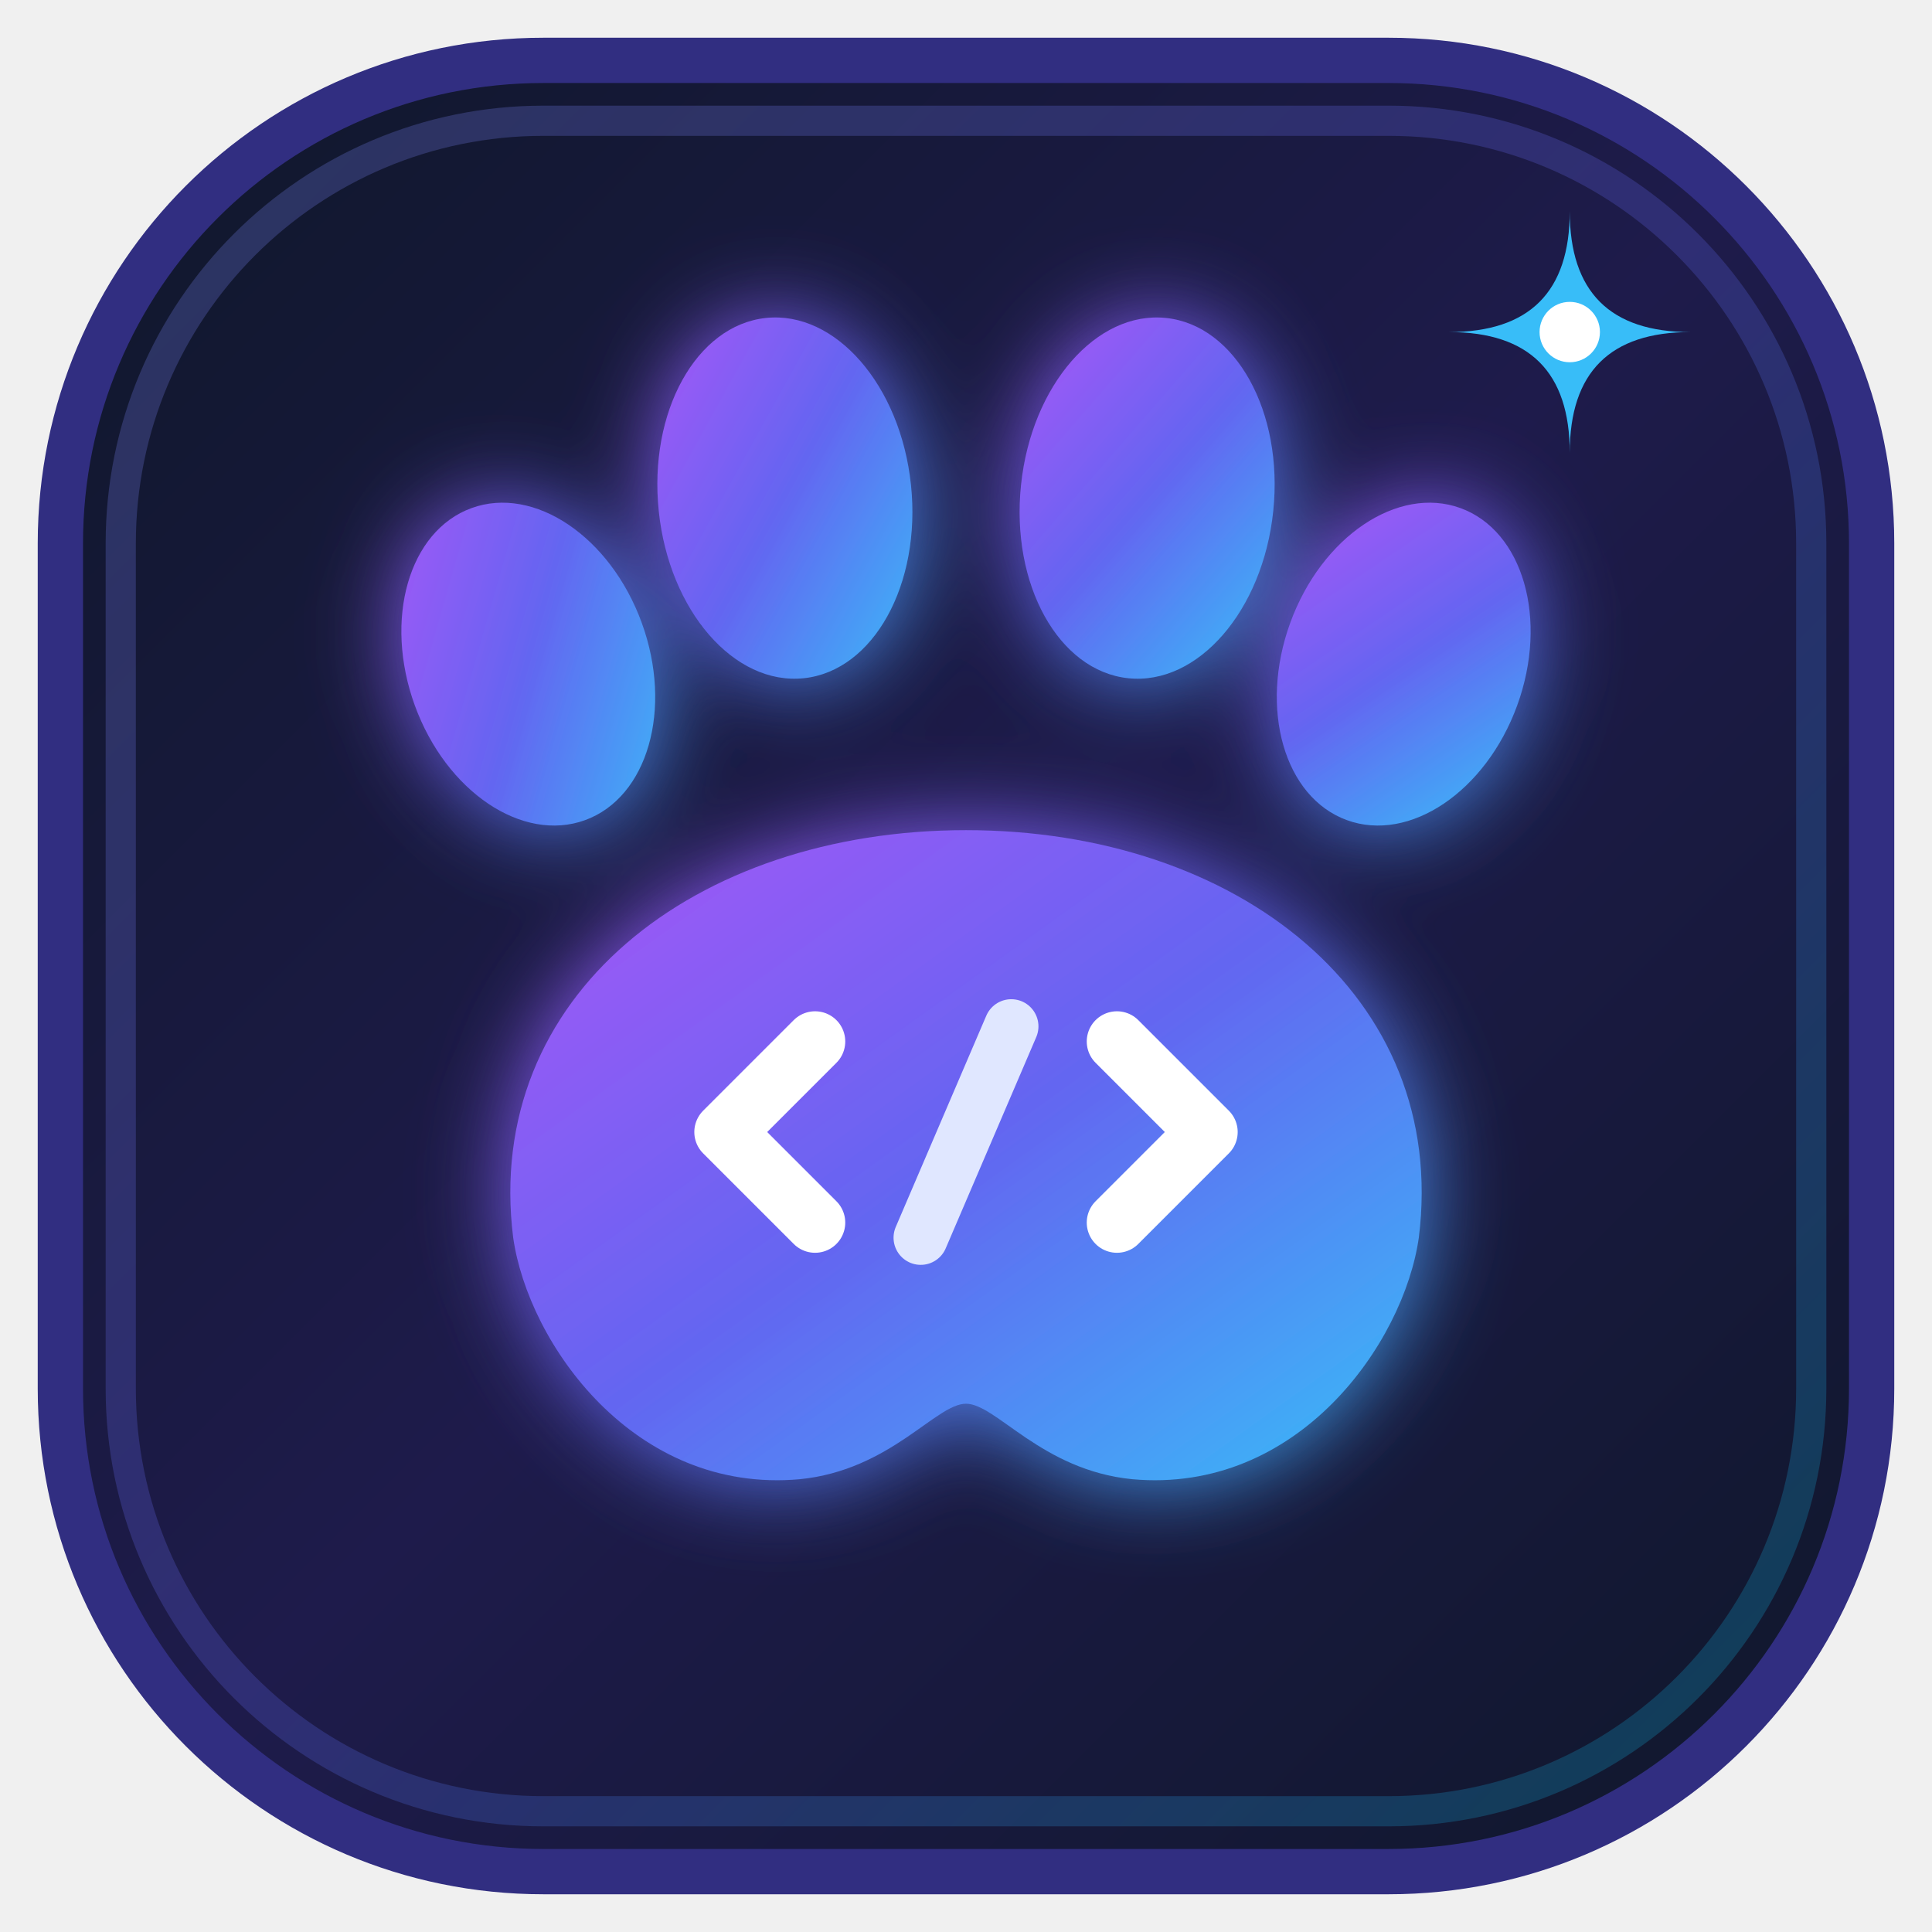
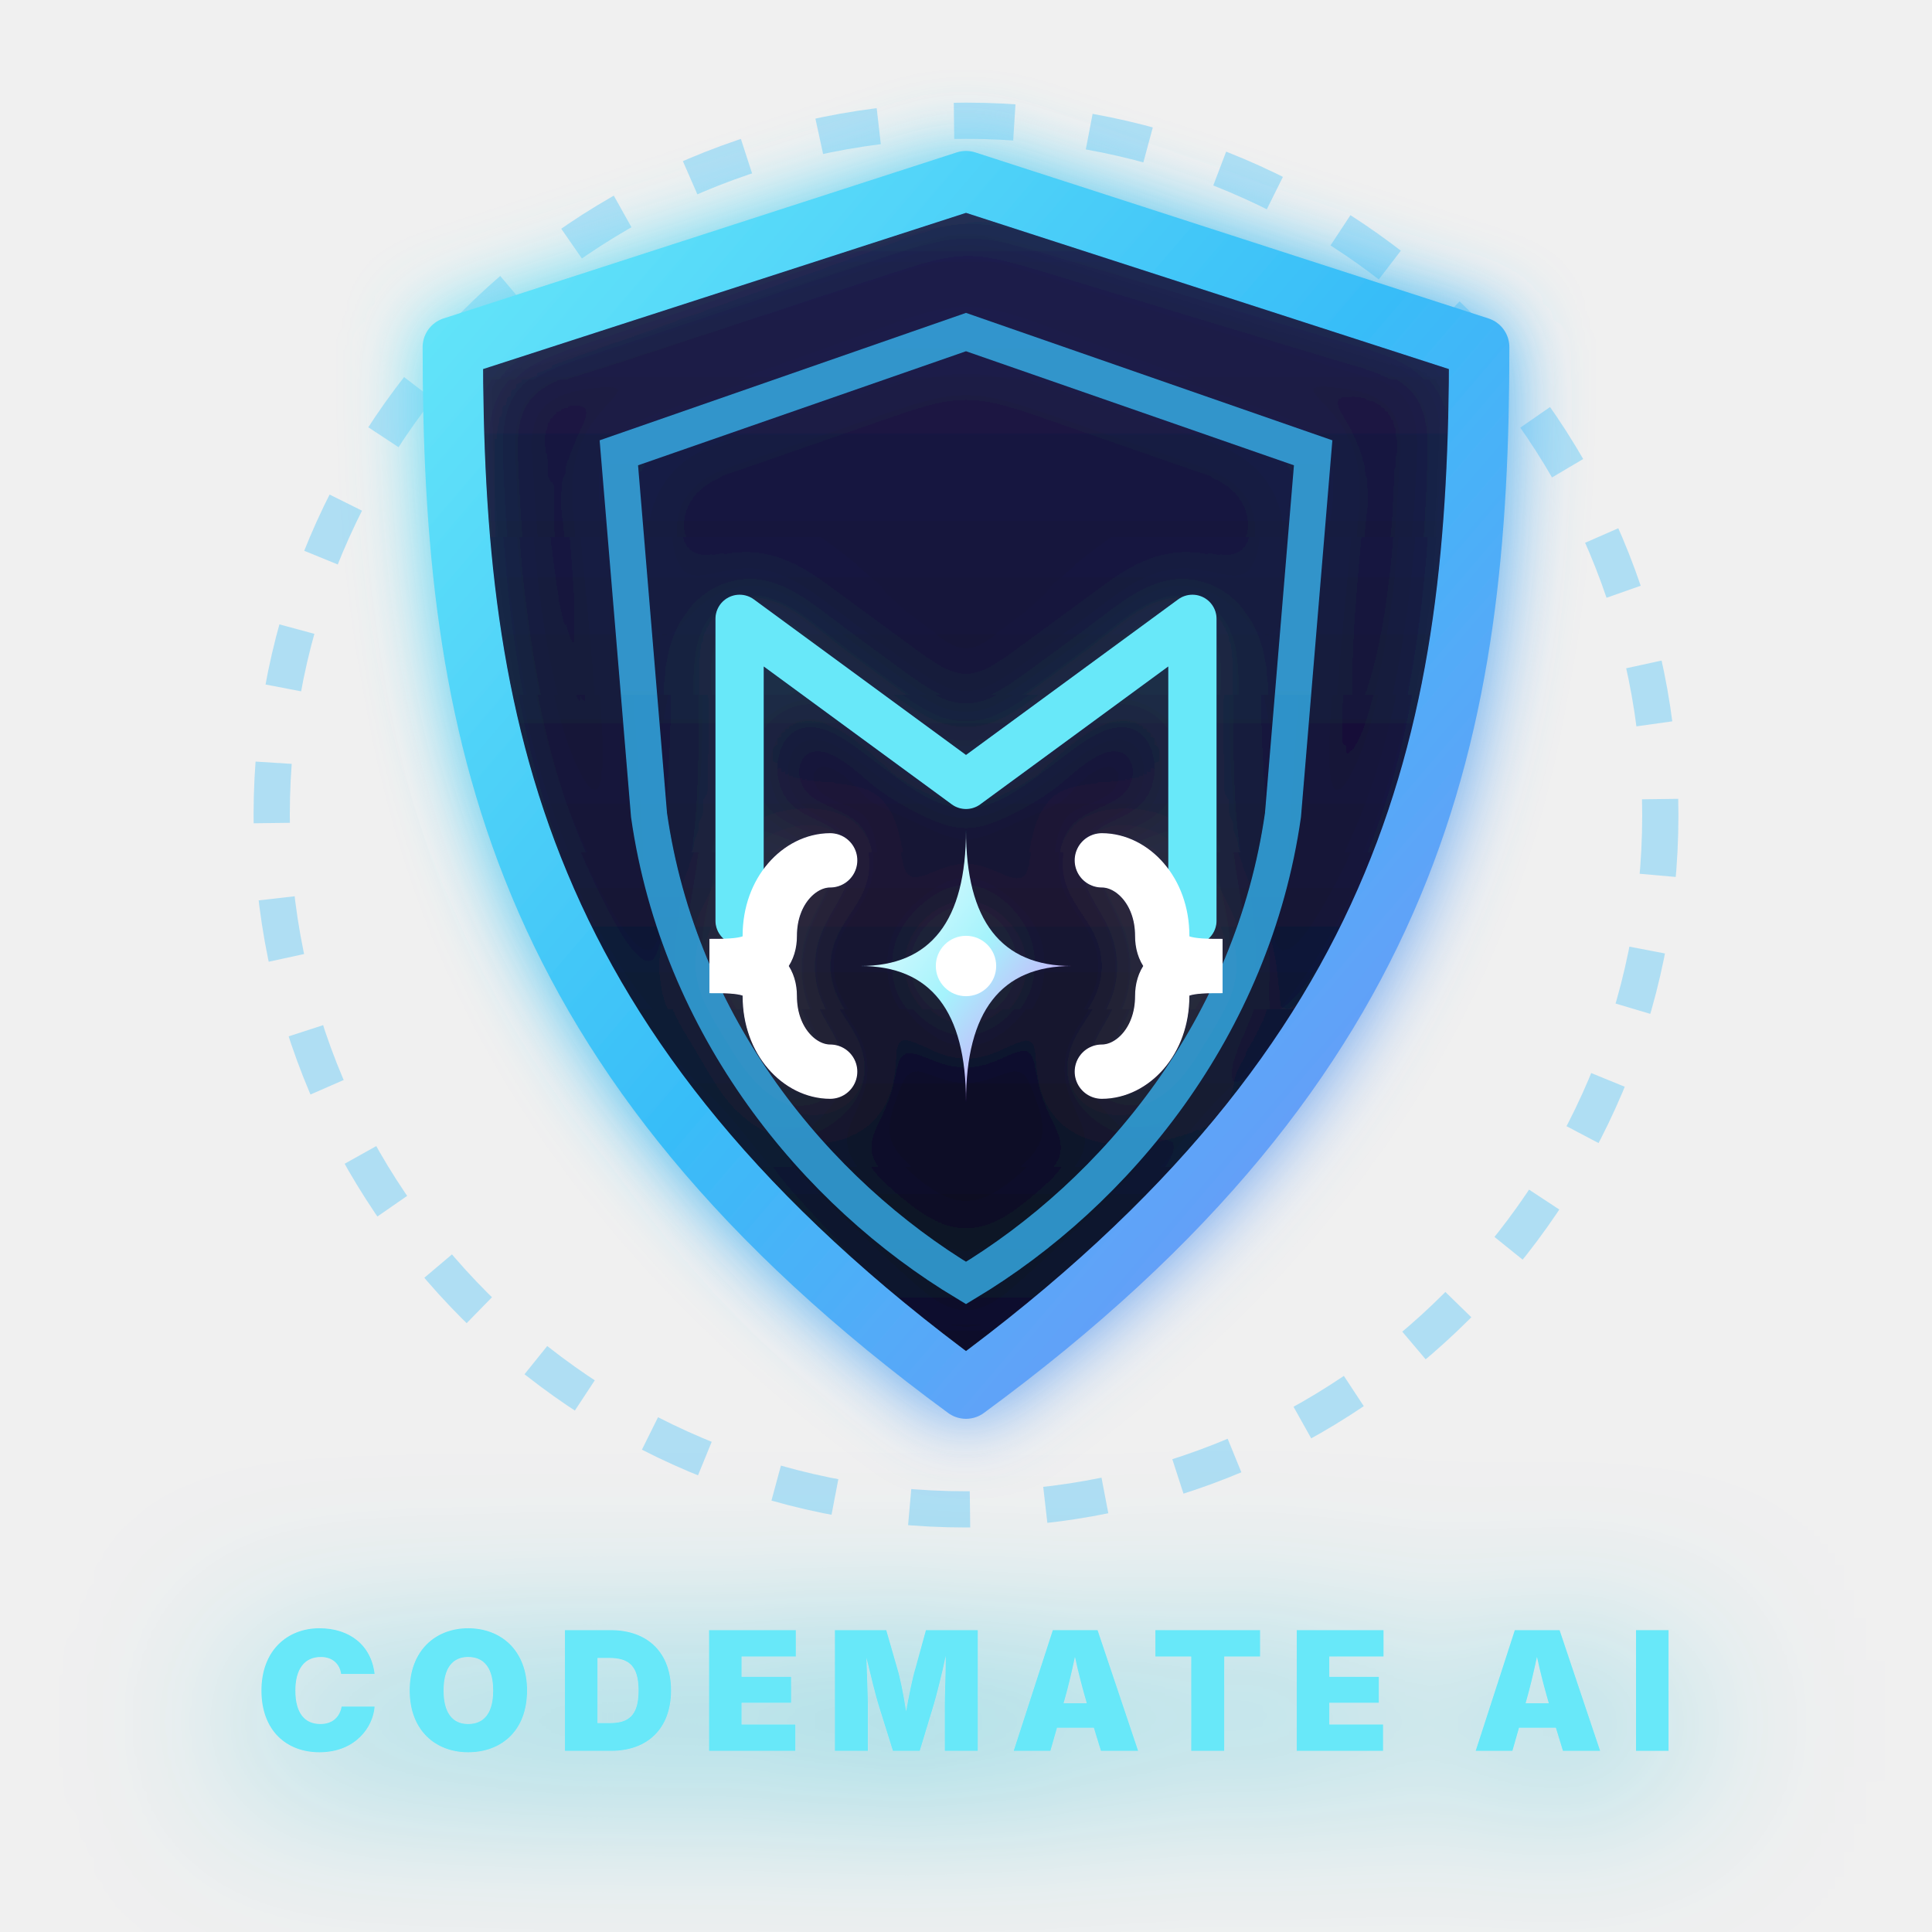
<svg xmlns="http://www.w3.org/2000/svg" viewBox="0 0 64 64" width="64" height="64">
  <defs>
-     <linearGradient id="bgGrad" x1="0%" y1="0%" x2="100%" y2="100%">
-       <stop offset="0%" stop-color="#0f172a" />
-       <stop offset="50%" stop-color="#1e1b4b" />
-       <stop offset="100%" stop-color="#0f172a" />
+     <linearGradient id="cyanNeon" x1="0%" y1="0%" x2="100%" y2="100%">
+       <stop offset="0%" stop-color="#67e8f9" />
+       <stop offset="50%" stop-color="#38bdf8" />
+       <stop offset="100%" stop-color="#818cf8" />
    </linearGradient>
-     <linearGradient id="neonGlow" x1="0%" y1="0%" x2="100%" y2="100%">
-       <stop offset="0%" stop-color="#818cf8" />
-       <stop offset="50%" stop-color="#6366f1" />
-       <stop offset="100%" stop-color="#06b6d4" />
+     <linearGradient id="shieldFill" x1="0%" y1="0%" x2="0%" y2="100%">
+       <stop offset="0%" stop-color="#1e1b4b" stop-opacity="0.95" />
+       <stop offset="100%" stop-color="#09051d" stop-opacity="0.98" />
    </linearGradient>
-     <linearGradient id="pawGrad" x1="0%" y1="0%" x2="100%" y2="100%">
-       <stop offset="0%" stop-color="#a855f7" />
-       <stop offset="50%" stop-color="#6366f1" />
-       <stop offset="100%" stop-color="#38bdf8" />
+     <linearGradient id="starGrad" x1="0%" y1="0%" x2="100%" y2="100%">
+       <stop offset="0%" stop-color="#ffffff" />
+       <stop offset="50%" stop-color="#a5f3fc" />
+       <stop offset="100%" stop-color="#e879f9" />
    </linearGradient>
-     <filter id="glow" x="-20%" y="-20%" width="140%" height="140%">
-       <feGaussianBlur stdDeviation="1.5" result="blur" />
+     <filter id="neonGlow" x="-30%" y="-30%" width="160%" height="160%">
+       <feGaussianBlur stdDeviation="1.2" result="blur" />
      <feComposite in="SourceGraphic" in2="blur" operator="over" />
    </filter>
  </defs>
-   <rect x="2" y="2" width="60" height="60" rx="16" fill="url(#bgGrad)" stroke="#312e81" stroke-width="1.5" />
-   <rect x="4" y="4" width="56" height="56" rx="14" fill="none" stroke="url(#neonGlow)" stroke-opacity="0.25" stroke-width="1" />
-   <g filter="url(#glow)">
-     <ellipse cx="17.5" cy="22" rx="4" ry="5.5" transform="rotate(-20 17.5 22)" fill="url(#pawGrad)" />
-     <ellipse cx="26" cy="16.5" rx="4.2" ry="6" transform="rotate(-6 26 16.5)" fill="url(#pawGrad)" />
-     <ellipse cx="38" cy="16.5" rx="4.2" ry="6" transform="rotate(6 38 16.5)" fill="url(#pawGrad)" />
-     <ellipse cx="46.5" cy="22" rx="4" ry="5.5" transform="rotate(20 46.5 22)" fill="url(#pawGrad)" />
-     <path d="M 32 27.5              C 41 27.5, 48 33, 47 41              C 46.5 44.5, 43 49.5, 37.5 49              C 34.5 48.7, 33 46.5, 32 46.5              C 31 46.5, 29.5 48.7, 26.5 49              C 21 49.5, 17.5 44.5, 17 41              C 16 33, 23 27.5, 32 27.5 Z" fill="url(#pawGrad)" />
+   <circle cx="32" cy="27" r="23" fill="none" stroke="#38bdf8" stroke-opacity="0.35" stroke-dasharray="2, 2.5" stroke-width="1.2" />
+   <g filter="url(#neonGlow)">
+     <path d="M 32 6              L 49 11.5              C 49 24, 47 35, 32 46              C 17 35, 15 24, 15 11.5              Z" fill="url(#shieldFill)" stroke="url(#cyanNeon)" stroke-width="2" stroke-linejoin="round" />
+     <path d="M 20.5 15              L 32 11              L 43.5 15              L 42.5 27              C 41.5 34, 37 39.5, 32 42.5              C 27 39.5, 22.5 34, 21.5 27              Z" fill="none" stroke="#38bdf8" stroke-width="1.2" stroke-opacity="0.75" />
+     <path d="M 24.5 30.5 L 24.5 20.5 L 32 26 L 39.5 20.5 L 39.5 30.5" fill="none" stroke="#67e8f9" stroke-width="1.6" stroke-linecap="round" stroke-linejoin="round" />
+     <path d="M 27.5 28.5 C 26.5 28.5, 25.5 29.5, 25.5 31 C 25.5 32, 24.5 32, 23.5 32 C 24.5 32, 25.5 32, 25.5 33 C 25.5 34.5, 26.5 35.5, 27.5 35.5" fill="none" stroke="#ffffff" stroke-width="1.8" stroke-linecap="round" />
+     <path d="M 36.5 28.5 C 37.5 28.5, 38.5 29.5, 38.5 31 C 38.5 32, 39.5 32, 40.5 32 C 39.5 32, 38.5 32, 38.5 33 C 38.5 34.5, 37.5 35.5, 36.5 35.5" fill="none" stroke="#ffffff" stroke-width="1.8" stroke-linecap="round" />
+     <path d="M 32 27.5 Q 32 32 35.5 32 Q 32 32 32 36.5 Q 32 32 28.5 32 Q 32 32 32 27.5 Z" fill="url(#starGrad)" />
+     <circle cx="32" cy="32" r="1" fill="#ffffff" />
  </g>
-   <path d="M 27 34.5 L 24 37.5 L 27 40.5" fill="none" stroke="#ffffff" stroke-width="2" stroke-linecap="round" stroke-linejoin="round" />
-   <line x1="30.5" y1="41" x2="33.5" y2="34" stroke="#e0e7ff" stroke-width="1.8" stroke-linecap="round" />
-   <path d="M 37 34.5 L 40 37.5 L 37 40.5" fill="none" stroke="#ffffff" stroke-width="2" stroke-linecap="round" stroke-linejoin="round" />
-   <path d="M 52 7 Q 52 11 56 11 Q 52 11 52 15 Q 52 11 48 11 Q 52 11 52 7 Z" fill="#38bdf8" />
-   <circle cx="52" cy="11" r="1" fill="#ffffff" />
+   <text x="32" y="58" font-family="system-ui, -apple-system, sans-serif" font-size="5.5" font-weight="900" letter-spacing="0.8" text-anchor="middle" fill="#67e8f9" filter="drop-shadow(0px 1px 3px rgba(6,182,212,0.8))">
+     CODEMATE AI
+   </text>
</svg>
